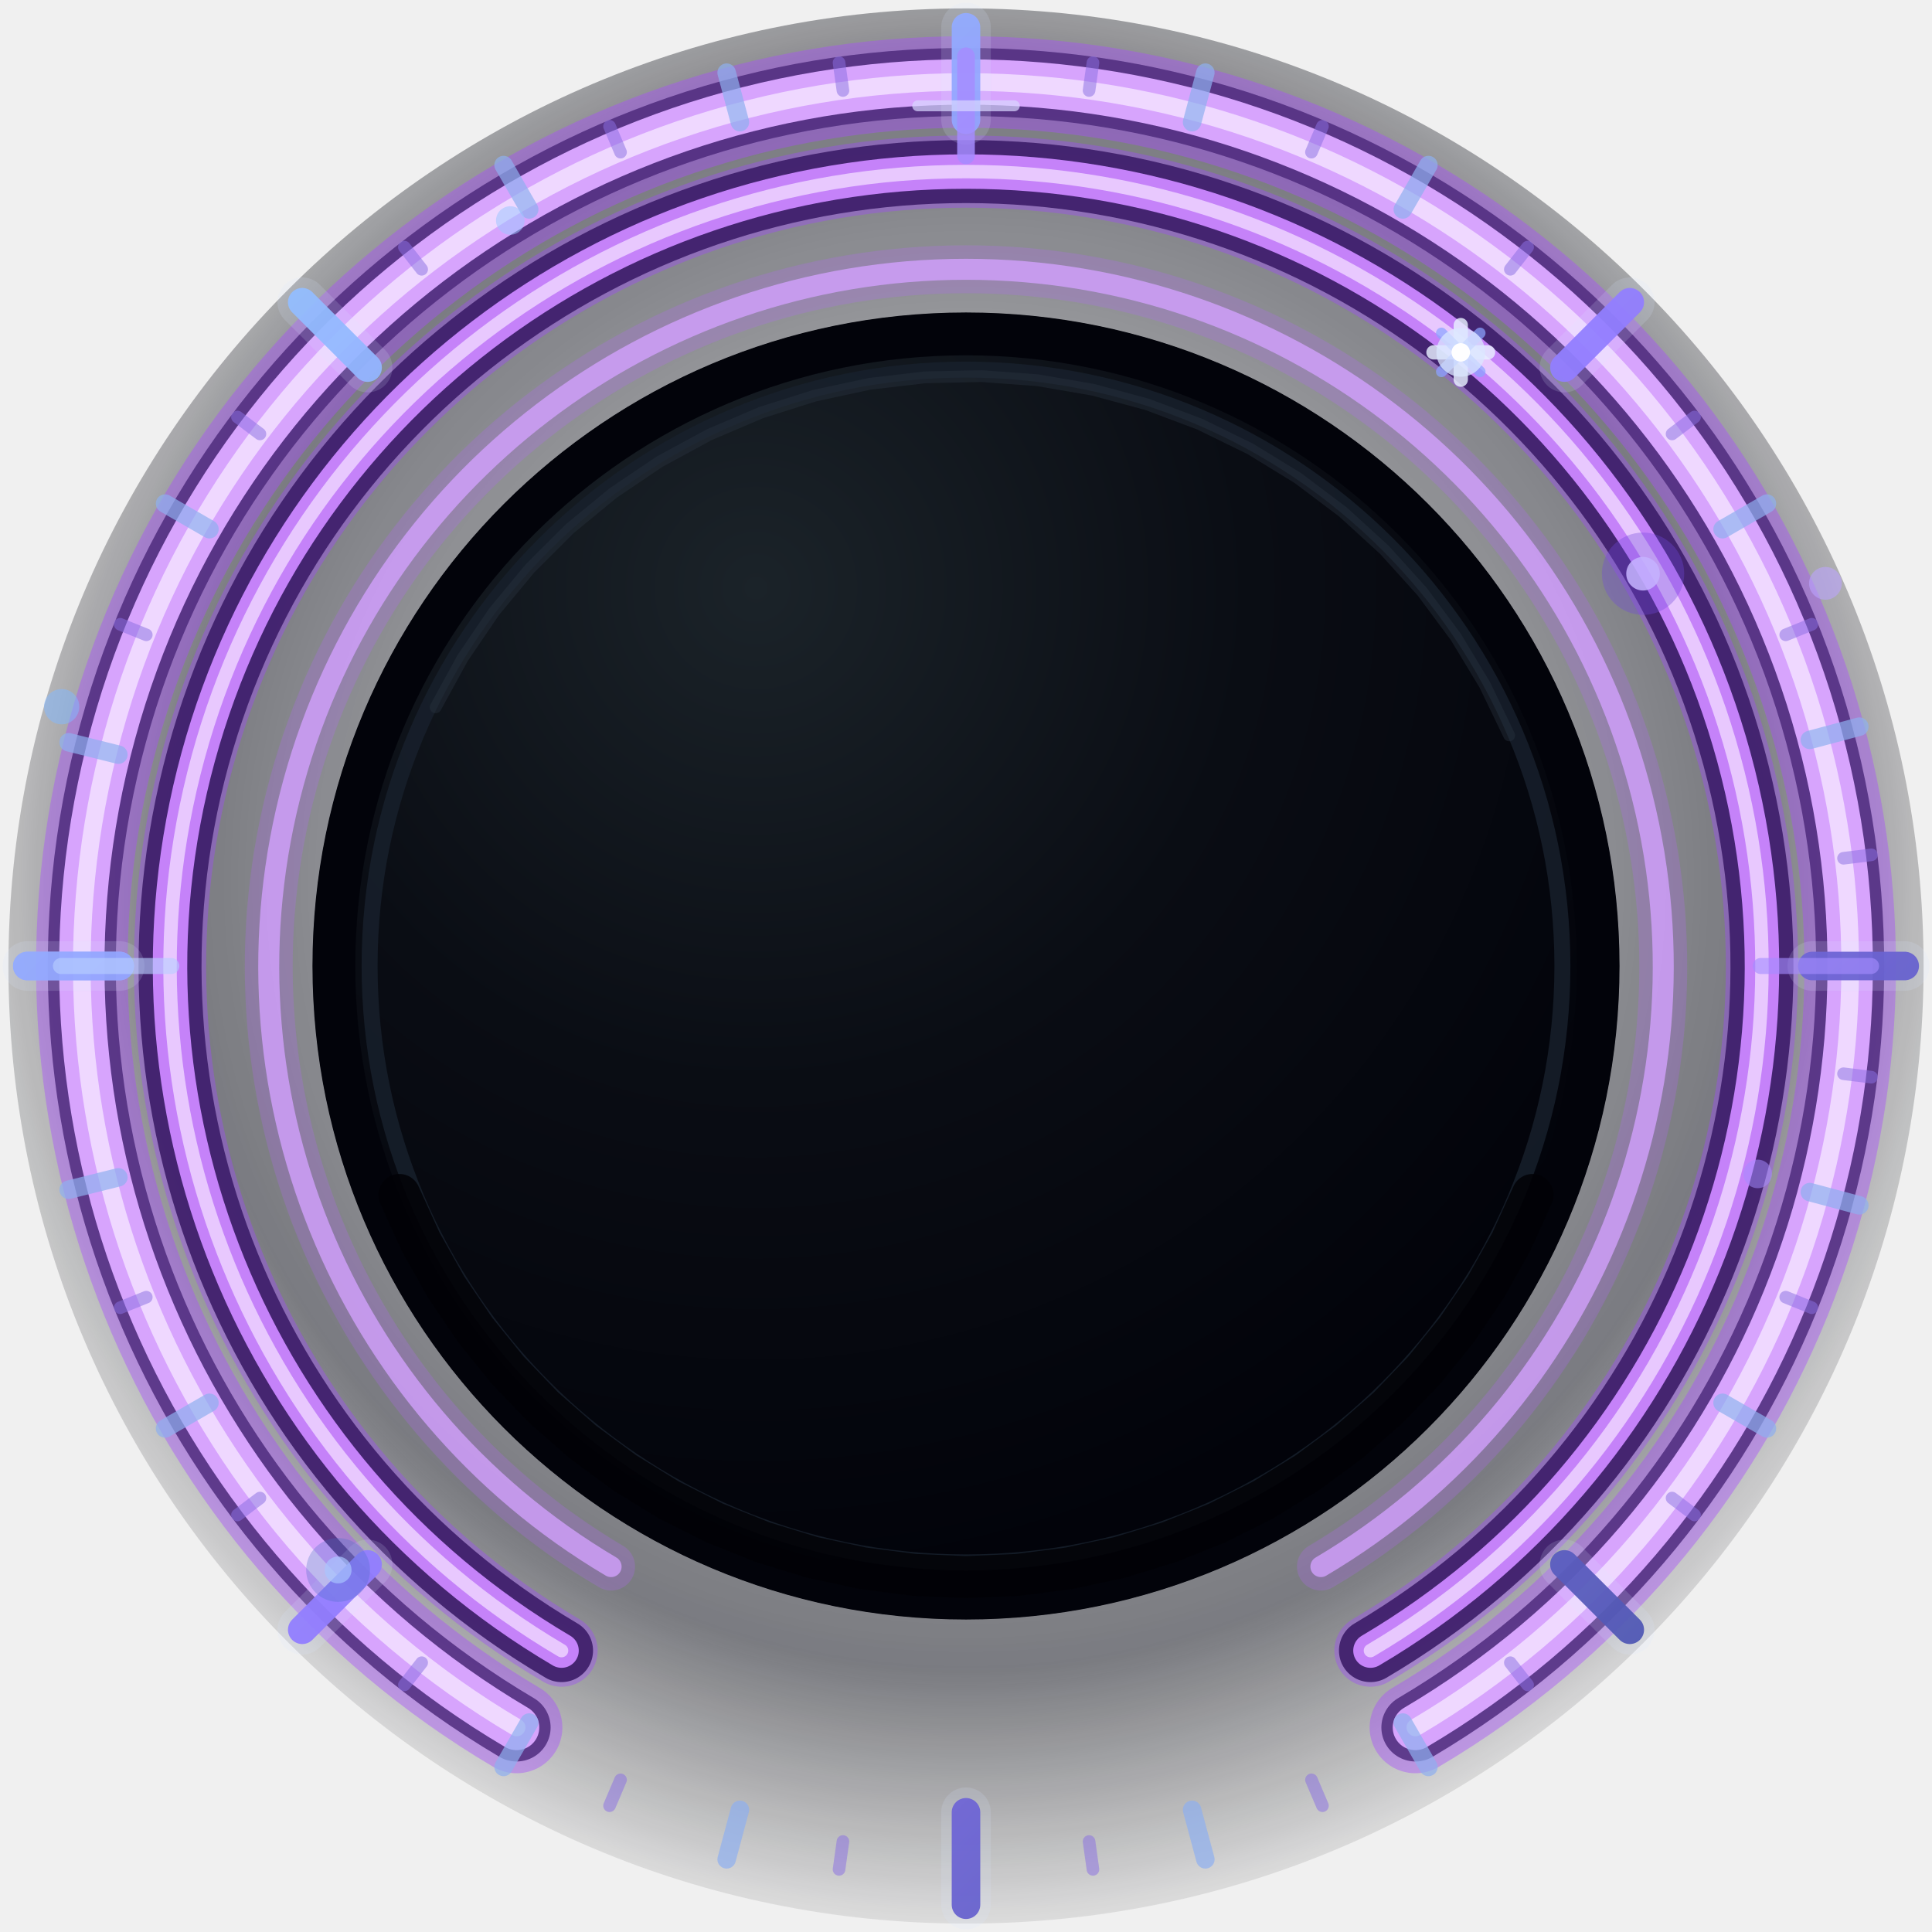
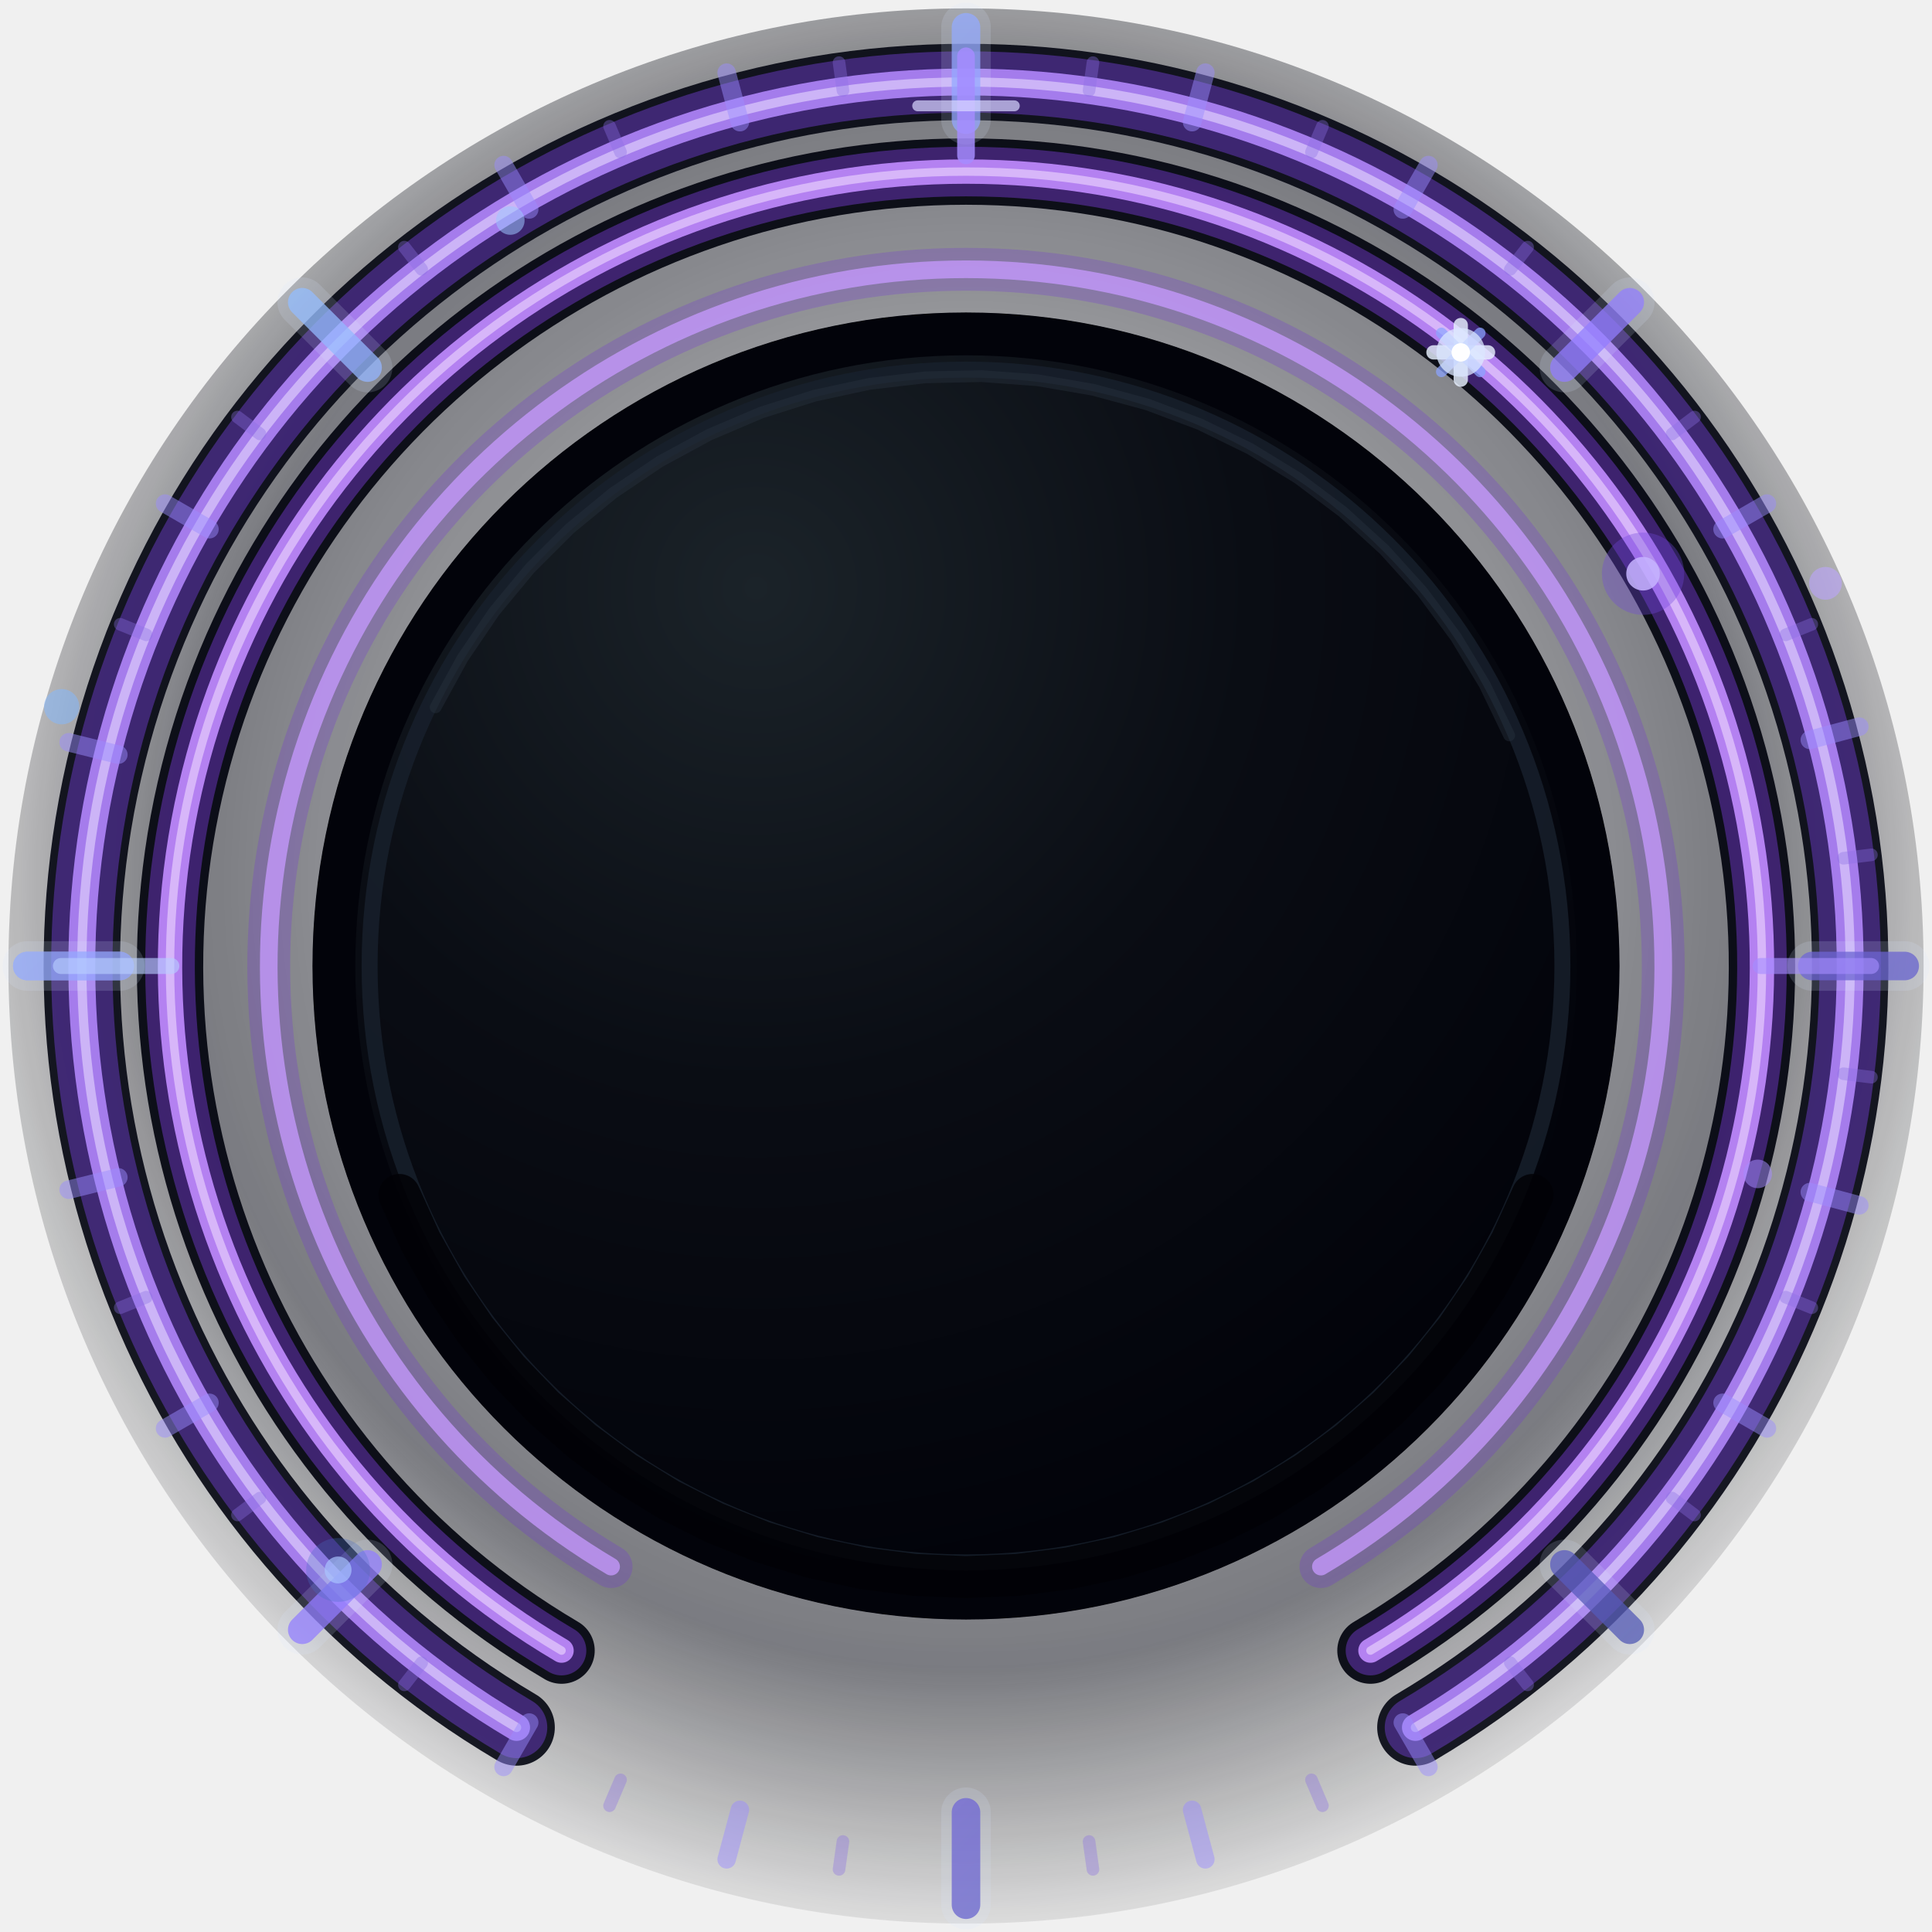
<svg xmlns="http://www.w3.org/2000/svg" width="46" height="46" viewBox="0 0 46 46" version="1.1">
  <defs>
    <radialGradient id="outerVignette" cx="23" cy="21" r="26" gradientUnits="userSpaceOnUse">
      <stop offset="0" stop-color="#0a0d18" stop-opacity="0.12" />
      <stop offset="0.72" stop-color="#050713" stop-opacity="0.56" />
      <stop offset="1" stop-color="#000000" stop-opacity="0.0" />
    </radialGradient>
    <linearGradient id="violetRing" x1="4" y1="7" x2="42" y2="39" gradientUnits="userSpaceOnUse">
      <stop offset="0" stop-color="#eadbff" />
      <stop offset="0.24" stop-color="#c991ff" />
      <stop offset="0.50" stop-color="#8f45ff" />
      <stop offset="0.76" stop-color="#d3a7ff" />
      <stop offset="1" stop-color="#6b35d8" />
    </linearGradient>
    <linearGradient id="innerViolet" x1="11" y1="7" x2="35" y2="38" gradientUnits="userSpaceOnUse">
      <stop offset="0" stop-color="#f4eaff" />
      <stop offset="0.36" stop-color="#bd7dff" />
      <stop offset="0.72" stop-color="#8437ef" />
      <stop offset="1" stop-color="#362066" />
    </linearGradient>
    <linearGradient id="blueTick" x1="5" y1="5" x2="42" y2="42" gradientUnits="userSpaceOnUse">
      <stop offset="0" stop-color="#93c5ff" />
      <stop offset="0.55" stop-color="#9274ff" />
      <stop offset="1" stop-color="#4252a4" />
    </linearGradient>
    <radialGradient id="well" cx="18" cy="14" r="25" gradientUnits="userSpaceOnUse">
      <stop offset="0" stop-color="#1b2329" />
      <stop offset="0.47" stop-color="#0a0d14" />
      <stop offset="1" stop-color="#010209" />
    </radialGradient>
  </defs>
  <rect x="0" y="0" width="46" height="46" fill="none" />
  <circle cx="23" cy="23" r="22.8" fill="url(#outerVignette)" opacity="0.90" />
  <g fill="none" stroke-linecap="round" stroke-linejoin="round">
-     <path d="M 12.30 41.13 A 21.05 21.05 0 1 1 33.70 41.13" stroke="#080d1a" stroke-width="1.62" opacity="0.82" />
-     <path d="M 12.30 41.13 A 21.05 21.05 0 1 1 33.70 41.13" stroke="#a84dff" stroke-width="2.18" opacity="0.42" />
-     <path d="M 12.30 41.13 A 21.05 21.05 0 1 1 33.70 41.13" stroke="#d9a6ff" stroke-width="1.08" opacity="0.98" />
-     <path d="M 12.30 41.13 A 21.05 21.05 0 1 1 33.70 41.13" stroke="#f1dcff" stroke-width="0.42" opacity="0.92" />
-     <path d="M 13.37 39.30 A 18.95 18.92 0 1 1 32.63 39.30" stroke="#050711" stroke-width="1.50" opacity="0.94" />
-     <path d="M 13.37 39.30 A 18.95 18.92 0 1 1 32.63 39.30" stroke="#9f46ff" stroke-width="1.72" opacity="0.38" />
-     <path d="M 13.37 39.30 A 18.95 18.92 0 1 1 32.63 39.30" stroke="#ca86ff" stroke-width="0.82" opacity="0.96" />
-     <path d="M 13.37 39.30 A 18.95 18.92 0 1 1 32.63 39.30" stroke="#efd8ff" stroke-width="0.32" opacity="0.82" />
-     <path d="M 14.55 37.30 A 16.60 16.60 0 1 1 31.45 37.30" stroke="#b264ff" stroke-width="1.14" opacity="0.24" />
-     <path d="M 14.55 37.30 A 16.60 16.60 0 1 1 31.45 37.30" stroke="#d3a1ff" stroke-width="0.50" opacity="0.78" />
+     <path d="M 12.30 41.13 A 21.05 21.05 0 1 1 33.70 41.13" stroke="#060914" stroke-width="1.82" opacity="0.92" />
+     <path d="M 12.30 41.13 A 21.05 21.05 0 1 1 33.70 41.13" stroke="#7d43e8" stroke-width="1.46" opacity="0.42" />
+     <path d="M 12.30 41.13 A 21.05 21.05 0 1 1 33.70 41.13" stroke="#b58aff" stroke-width="0.64" opacity="0.86" />
+     <path d="M 12.30 41.13 A 21.05 21.05 0 1 1 33.70 41.13" stroke="#ebe0ff" stroke-width="0.22" opacity="0.56" />
+     <path d="M 13.37 39.30 A 18.95 18.92 0 1 1 32.63 39.30" stroke="#050711" stroke-width="1.58" opacity="0.94" />
+     <path d="M 13.37 39.30 A 18.95 18.92 0 1 1 32.63 39.30" stroke="#8842ef" stroke-width="1.18" opacity="0.40" />
+     <path d="M 13.37 39.30 A 18.95 18.92 0 1 1 32.63 39.30" stroke="#c18cff" stroke-width="0.58" opacity="0.90" />
+     <path d="M 13.37 39.30 A 18.95 18.92 0 1 1 32.63 39.30" stroke="#f0dcff" stroke-width="0.20" opacity="0.58" />
+     <path d="M 14.55 37.30 A 16.60 16.60 0 1 1 31.45 37.30" stroke="#7131d8" stroke-width="1.02" opacity="0.26" />
+     <path d="M 14.55 37.30 A 16.60 16.60 0 1 1 31.45 37.30" stroke="#c79aff" stroke-width="0.42" opacity="0.76" />
  </g>
  <g stroke="#d8e6ff" stroke-width="1.18" stroke-linecap="round" opacity="0.16">
    <path d="M2.850 23.000 L0.650 23.000" />
    <path d="M8.752 8.752 L7.196 7.196" />
    <path d="M23.000 2.850 L23.000 0.650" />
    <path d="M37.248 8.752 L38.804 7.196" />
    <path d="M43.150 23.000 L45.350 23.000" />
    <path d="M37.248 37.248 L38.804 38.804" />
    <path d="M23.000 43.150 L23.000 45.350" />
    <path d="M8.752 37.248 L7.196 38.804" />
  </g>
-   <g stroke="url(#blueTick)" stroke-width="0.68" stroke-linecap="round" opacity="0.94">
+   <g stroke="url(#blueTick)" stroke-width="0.68" stroke-linecap="round" opacity="0.74">
    <path d="M2.850 23.000 L0.650 23.000" />
    <path d="M8.752 8.752 L7.196 7.196" />
    <path d="M23.000 2.850 L23.000 0.650" />
    <path d="M37.248 8.752 L38.804 7.196" />
    <path d="M43.150 23.000 L45.350 23.000" />
    <path d="M37.248 37.248 L38.804 38.804" />
    <path d="M23.000 43.150 L23.000 45.350" />
    <path d="M8.752 37.248 L7.196 38.804" />
    <path d="M2.850 23.000 L0.650 23.000" />
  </g>
-   <g stroke="#8fafef" stroke-width="0.44" stroke-linecap="round" opacity="0.70">
+   <g stroke="#9b8dff" stroke-width="0.44" stroke-linecap="round" opacity="0.48">
    <path d="M2.818 17.968 L1.634 17.673" />
    <path d="M4.987 12.600 L3.930 11.990" />
    <path d="M12.600 4.987 L11.990 3.930" />
    <path d="M17.617 2.909 L17.301 1.730" />
    <path d="M28.383 2.909 L28.699 1.730" />
    <path d="M33.400 4.987 L34.010 3.930" />
    <path d="M41.013 12.600 L42.070 11.990" />
    <path d="M43.091 17.617 L44.270 17.301" />
    <path d="M43.091 28.383 L44.270 28.699" />
    <path d="M41.013 33.400 L42.070 34.010" />
    <path d="M33.400 41.013 L34.010 42.070" />
    <path d="M28.383 43.091 L28.699 44.270" />
    <path d="M17.617 43.091 L17.301 44.270" />
    <path d="M12.600 41.013 L11.990 42.070" />
    <path d="M4.987 33.400 L3.930 34.010" />
    <path d="M2.818 28.032 L1.634 28.327" />
  </g>
-   <g stroke="#8b6fe2" stroke-width="0.30" stroke-linecap="round" opacity="0.52">
+   <g stroke="#8b6fe2" stroke-width="0.30" stroke-linecap="round" opacity="0.36">
    <path d="M3.483 15.115 L2.862 14.864" />
    <path d="M6.189 10.332 L5.654 9.929" />
    <path d="M10.040 6.412 L9.628 5.884" />
    <path d="M14.775 3.623 L14.513 3.007" />
    <path d="M20.070 2.155 L19.977 1.491" />
    <path d="M25.930 2.155 L26.023 1.491" />
    <path d="M31.225 3.623 L31.487 3.007" />
    <path d="M35.960 6.412 L36.372 5.884" />
    <path d="M39.811 10.332 L40.346 9.929" />
    <path d="M42.517 15.115 L43.138 14.864" />
    <path d="M43.893 20.435 L44.558 20.353" />
    <path d="M43.893 25.565 L44.558 25.647" />
    <path d="M42.517 30.885 L43.138 31.136" />
    <path d="M39.811 35.668 L40.346 36.071" />
    <path d="M35.960 39.588 L36.372 40.116" />
    <path d="M31.225 42.377 L31.487 42.993" />
    <path d="M25.930 43.845 L26.023 44.509" />
    <path d="M20.070 43.845 L19.977 44.509" />
    <path d="M14.775 42.377 L14.513 42.993" />
    <path d="M10.040 39.588 L9.628 40.116" />
    <path d="M6.189 35.668 L5.654 36.071" />
    <path d="M3.483 30.885 L2.862 31.136" />
  </g>
  <circle cx="23" cy="23" r="15.55" fill="#01020a" opacity="0.88" />
  <circle cx="23" cy="23" r="15.05" fill="url(#well)" stroke="#02030a" stroke-width="1.02" />
  <circle cx="23" cy="23" r="14.20" fill="none" stroke="#17202c" stroke-width="0.38" opacity="0.82" />
  <path d="M 36.491 28.451 L 35.981 29.573 L 35.377 30.649 L 34.685 31.669 L 33.909 32.628 L 33.055 33.517 L 32.128 34.330 L 31.136 35.062 L 30.086 35.708 L 28.984 36.262 L 27.840 36.721 L 26.661 37.082 L 25.455 37.341 L 24.232 37.498 L 23.000 37.550 L 21.768 37.498 L 20.545 37.341 L 19.339 37.082 L 18.160 36.721 L 17.016 36.262 L 15.914 35.708 L 14.864 35.062 L 13.872 34.330 L 12.945 33.517 L 12.091 32.628 L 11.315 31.669 L 10.623 30.649 L 10.019 29.573 L 9.509 28.451" stroke="#010106" stroke-width="1.00" fill="none" opacity="0.86" stroke-linecap="round" />
  <path d="M 10.372 16.841 L 11.015 15.668 L 11.767 14.561 L 12.621 13.531 L 13.568 12.586 L 14.602 11.736 L 15.711 10.988 L 16.887 10.350 L 18.118 9.825 L 19.393 9.421 L 20.701 9.139 L 22.030 8.984 L 23.368 8.955 L 24.702 9.053 L 26.021 9.279 L 27.313 9.628 L 28.565 10.099 L 29.767 10.687 L 30.907 11.386 L 31.976 12.191 L 32.964 13.094 L 33.861 14.087 L 34.659 15.160 L 35.352 16.305 L 35.933 17.510" stroke="#2b3542" stroke-width="0.28" fill="none" opacity="0.38" stroke-linecap="round" />
  <g stroke-linecap="round" fill="none">
    <path d="M34.78 7.74 L34.78 9.04" stroke="#e8f0ff" stroke-width="0.34" opacity="0.82" />
    <path d="M34.13 8.39 L35.43 8.39" stroke="#e8f0ff" stroke-width="0.34" opacity="0.82" />
    <path d="M34.32 7.93 L35.24 8.85" stroke="#8ba4ff" stroke-width="0.26" opacity="0.72" />
    <path d="M35.24 7.93 L34.32 8.85" stroke="#8ba4ff" stroke-width="0.26" opacity="0.72" />
    <path d="M23 1.34 L23 3.70" stroke="#a58cff" stroke-width="0.42" opacity="0.84" />
    <path d="M21.85 2.52 L24.15 2.52" stroke="#d9d7ff" stroke-width="0.26" opacity="0.70" />
    <path d="M1.45 23 L4.08 23" stroke="#b8ceff" stroke-width="0.38" opacity="0.62" />
    <path d="M41.92 23 L44.55 23" stroke="#a58cff" stroke-width="0.38" opacity="0.62" />
  </g>
  <circle cx="34.78" cy="8.39" r="0.58" fill="#dbe7ff" opacity="0.75" />
  <circle cx="34.78" cy="8.39" r="0.22" fill="#ffffff" opacity="0.98" />
  <circle cx="39.12" cy="13.66" r="0.98" fill="#7047dd" opacity="0.34" />
  <circle cx="39.12" cy="13.66" r="0.40" fill="#c5b2ff" opacity="0.86" />
  <circle cx="8.05" cy="37.38" r="0.76" fill="#476cc4" opacity="0.30" />
  <circle cx="8.05" cy="37.38" r="0.32" fill="#a9c4ff" opacity="0.68" />
  <circle cx="1.468" cy="16.826" r="0.420" fill="#83b8ff" opacity="0.520" />
  <circle cx="43.463" cy="13.889" r="0.390" fill="#bba4ff" opacity="0.580" />
  <circle cx="12.15" cy="5.25" r="0.34" fill="#9dc6ff" opacity="0.54" />
  <circle cx="41.85" cy="27.95" r="0.34" fill="#a58cff" opacity="0.52" />
</svg>
